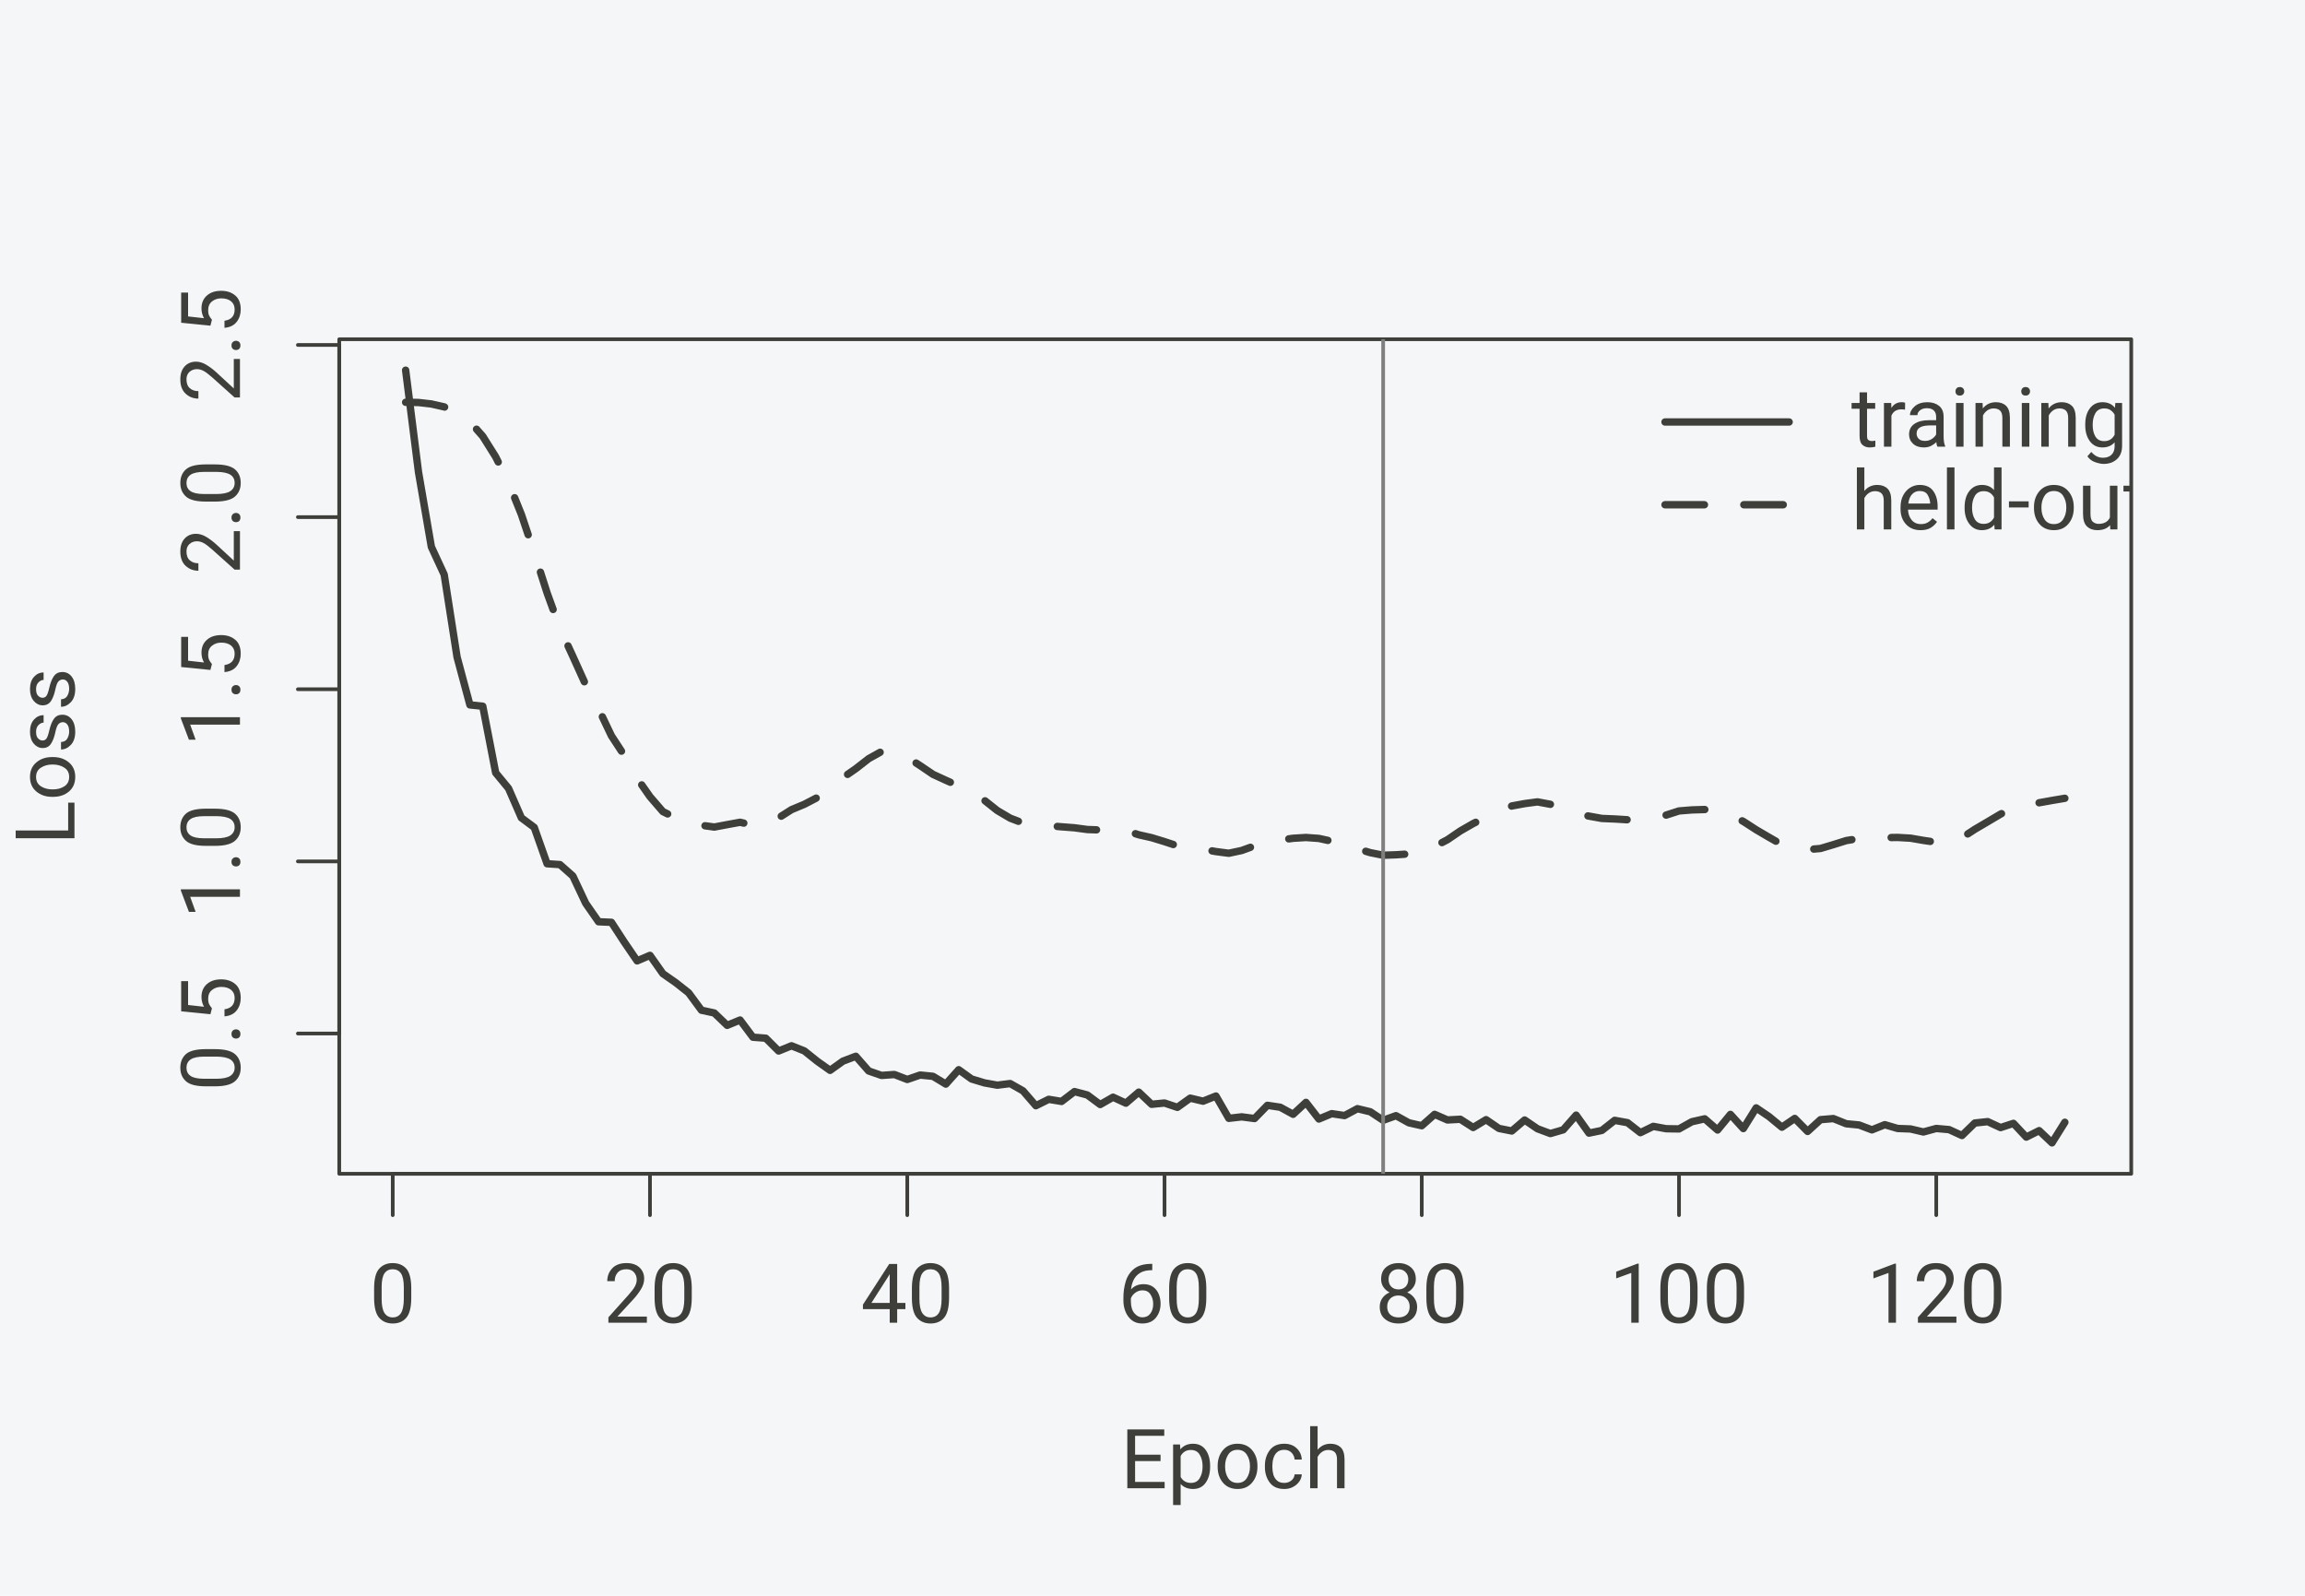
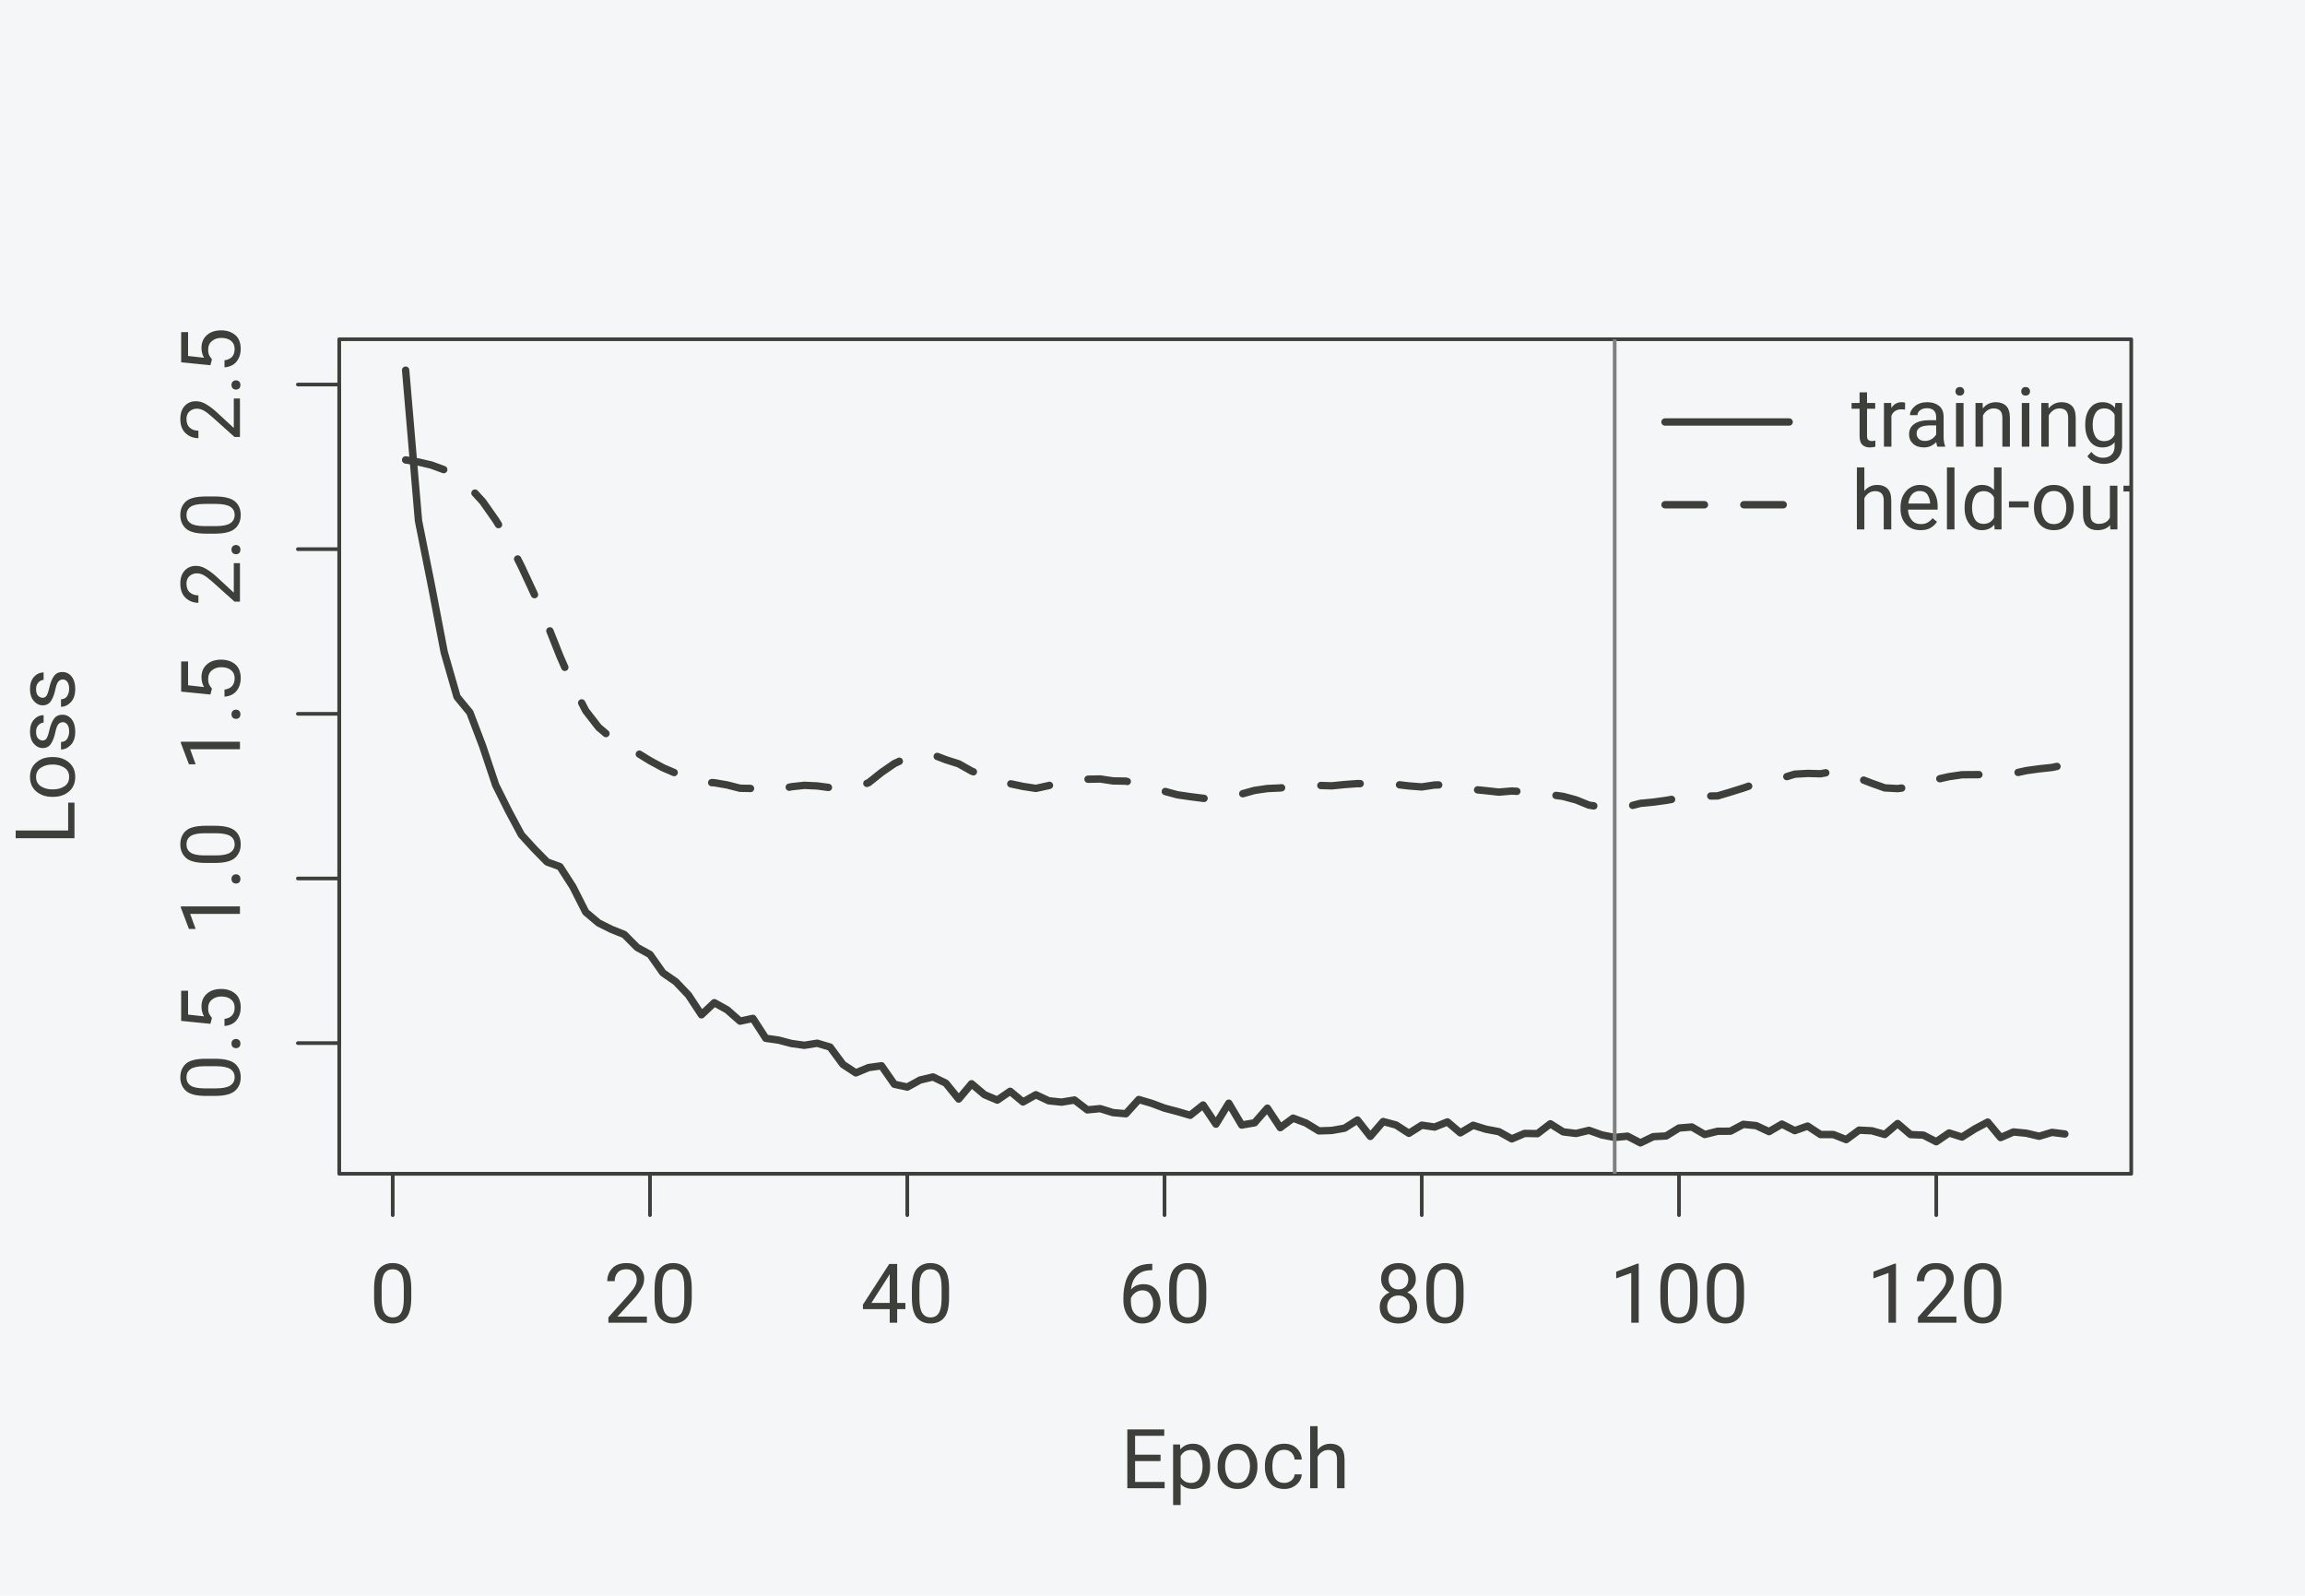
<svg xmlns="http://www.w3.org/2000/svg" width="468.00pt" height="324.00pt" viewBox="0 0 468.00 324.00">
  <g class="svglite">
    <defs>
      <style type="text/css">
    /* theme-aware-processed */
    .svglite line, .svglite polyline, .svglite polygon, .svglite path, .svglite circle {
      fill: none;
      stroke: #3E3F3A;
      stroke-linecap: round;
      stroke-linejoin: round;
      stroke-miterlimit: 10.00;
    }
    .svglite &gt; g &gt; rect {
      fill: none;
      stroke: #3E3F3A;
      stroke-linecap: round;
      stroke-linejoin: round;
      stroke-miterlimit: 10.00;
    }
    .svglite text {
      white-space: pre;
      fill: #3E3F3A;
    }
    .svglite g.glyphgroup path {
      fill: inherit;
      stroke: none;
    }
  </style>
    </defs>
    <rect class="svg-bg" width="100%" height="100%" style="stroke: none; fill: #F5F6F8;" />
    <defs>
      <clipPath id="cpMC4wMHw0NjguMDB8MC4wMHwzMjQuMDA=">
        <rect x="0.00" y="0.00" width="468.00" height="324.00" />
      </clipPath>
    </defs>
    <g clip-path="url(#cpMC4wMHw0NjguMDB8MC4wMHwzMjQuMDA=)">
</g>
    <defs>
      <clipPath id="cpNjguODh8NDMyLjcyfDY4Ljg4fDIzOC4zMg==">
        <rect x="68.88" y="68.88" width="363.84" height="169.44" />
      </clipPath>
    </defs>
    <g clip-path="url(#cpNjguODh8NDMyLjcyfDY4Ljg4fDIzOC4zMg==)">
-       <polyline points="82.36,75.16 84.97,95.85 87.58,111.03 90.19,116.67 92.80,133.40 95.41,143.12 98.02,143.39 100.64,156.90 103.25,160.07 105.86,166.05 108.47,167.99 111.08,175.37 113.69,175.54 116.31,177.86 118.92,183.40 121.53,187.15 124.14,187.26 126.75,191.27 129.36,195.09 131.97,193.97 134.59,197.69 137.20,199.51 139.81,201.57 142.42,205.11 145.03,205.67 147.64,208.18 150.26,207.10 152.87,210.59 155.48,210.79 158.09,213.39 160.70,212.33 163.31,213.37 165.92,215.46 168.54,217.32 171.15,215.45 173.76,214.46 176.37,217.44 178.98,218.35 181.59,218.16 184.21,219.17 186.82,218.27 189.43,218.53 192.04,220.11 194.65,217.19 197.26,219.07 199.87,219.86 202.49,220.33 205.10,220.00 207.71,221.48 210.32,224.50 212.93,223.20 215.54,223.63 218.16,221.63 220.77,222.32 223.38,224.26 225.99,222.77 228.60,223.98 231.21,221.74 233.82,224.21 236.44,223.95 239.05,224.83 241.66,222.96 244.27,223.58 246.88,222.53 249.49,227.06 252.11,226.76 254.72,227.10 257.33,224.42 259.94,224.81 262.55,226.24 265.16,223.82 267.78,227.20 270.39,226.11 273.00,226.50 275.61,225.10 278.22,225.73 280.83,227.46 283.44,226.52 286.06,227.97 288.67,228.56 291.28,226.25 293.89,227.39 296.50,227.25 299.11,228.92 301.73,227.33 304.34,229.11 306.95,229.63 309.56,227.40 312.17,229.18 314.78,230.15 317.39,229.39 320.01,226.41 322.62,230.06 325.23,229.52 327.84,227.47 330.45,227.94 333.06,229.97 335.68,228.69 338.29,229.17 340.90,229.21 343.51,227.75 346.12,227.16 348.73,229.43 351.34,226.26 353.96,229.14 356.57,224.94 359.18,226.71 361.79,228.86 364.40,227.08 367.01,229.72 369.63,227.33 372.24,227.11 374.85,228.16 377.46,228.41 380.07,229.40 382.68,228.35 385.29,229.12 387.91,229.22 390.52,229.83 393.13,229.12 395.74,229.35 398.35,230.55 400.96,228.01 403.58,227.73 406.19,228.94 408.80,228.08 411.41,230.87 414.02,229.56 416.63,232.04 419.24,227.86 " style="stroke-width: 1.50;" />
+       <polyline points="82.36,75.16 84.97,105.74 87.58,118.80 90.19,132.42 92.80,141.50 95.41,144.67 98.02,151.54 100.64,159.39 103.25,164.62 105.86,169.50 108.47,172.35 111.08,175.01 113.69,175.96 116.31,180.03 118.92,185.19 121.53,187.39 124.14,188.69 126.75,189.73 129.36,192.36 131.97,193.79 134.59,197.51 137.20,199.32 139.81,202.06 142.42,206.04 145.03,203.58 147.64,205.03 150.26,207.33 152.87,206.77 155.48,210.81 158.09,211.18 160.70,211.87 163.31,212.23 165.92,211.81 168.54,212.59 171.15,216.12 173.76,217.83 176.37,216.75 178.98,216.39 181.59,220.14 184.21,220.71 186.82,219.28 189.43,218.66 192.04,219.92 194.65,223.14 197.26,220.04 199.87,222.25 202.49,223.36 205.10,221.57 207.71,223.74 210.32,222.27 212.93,223.50 215.54,223.77 218.16,223.34 220.77,225.34 223.38,225.09 225.99,225.90 228.60,226.13 231.21,223.24 233.82,224.01 236.44,224.99 239.05,225.68 241.66,226.44 244.27,224.35 246.88,228.24 249.49,223.99 252.11,228.42 254.72,227.97 257.33,225.00 259.94,228.95 262.55,227.02 265.16,228.01 267.78,229.61 270.39,229.52 273.00,229.06 275.61,227.40 278.22,230.73 280.83,227.71 283.44,228.41 286.06,230.10 288.67,228.45 291.28,228.83 293.89,227.79 296.50,230.01 299.11,228.47 301.73,229.28 304.34,229.77 306.95,231.23 309.56,230.12 312.17,230.17 314.78,228.17 317.39,229.81 320.01,230.13 322.62,229.50 325.23,230.43 327.84,230.94 330.45,230.68 333.06,232.04 335.68,230.78 338.29,230.64 340.90,229.03 343.51,228.82 346.12,230.34 348.73,229.69 351.34,229.67 353.96,228.28 356.57,228.54 359.18,229.76 361.79,228.23 364.40,229.56 367.01,228.63 369.63,230.35 372.24,230.35 374.85,231.38 377.46,229.46 380.07,229.59 382.68,230.34 385.29,228.12 387.91,230.36 390.52,230.47 393.13,231.81 395.74,230.03 398.35,230.86 400.96,229.21 403.58,227.82 406.19,230.97 408.80,229.83 411.41,230.08 414.02,230.70 416.63,229.91 419.24,230.24 " style="stroke-width: 1.50;" />
    </g>
    <g clip-path="url(#cpMC4wMHw0NjguMDB8MC4wMHwzMjQuMDA=)">
      <line x1="79.74" y1="238.32" x2="393.13" y2="238.32" style="stroke-width: 0.75;" />
      <line x1="79.74" y1="238.32" x2="79.74" y2="246.72" style="stroke-width: 0.75;" />
      <line x1="131.97" y1="238.32" x2="131.97" y2="246.72" style="stroke-width: 0.75;" />
      <line x1="184.21" y1="238.32" x2="184.21" y2="246.72" style="stroke-width: 0.75;" />
      <line x1="236.44" y1="238.32" x2="236.44" y2="246.72" style="stroke-width: 0.75;" />
      <line x1="288.67" y1="238.32" x2="288.67" y2="246.72" style="stroke-width: 0.75;" />
      <line x1="340.90" y1="238.32" x2="340.90" y2="246.72" style="stroke-width: 0.75;" />
      <line x1="393.13" y1="238.32" x2="393.13" y2="246.72" style="stroke-width: 0.75;" />
      <text x="79.74" y="268.56" text-anchor="middle" style="font-size: 1.4em; font-family: &quot;Roboto&quot;, -apple-system, BlinkMacSystemFont, &quot;Segoe UI&quot;, system-ui, sans-serif;">0</text>
      <text x="131.97" y="268.56" text-anchor="middle" style="font-size: 1.4em; font-family: &quot;Roboto&quot;, -apple-system, BlinkMacSystemFont, &quot;Segoe UI&quot;, system-ui, sans-serif;">20</text>
      <text x="184.21" y="268.56" text-anchor="middle" style="font-size: 1.4em; font-family: &quot;Roboto&quot;, -apple-system, BlinkMacSystemFont, &quot;Segoe UI&quot;, system-ui, sans-serif;">40</text>
      <text x="236.44" y="268.56" text-anchor="middle" style="font-size: 1.4em; font-family: &quot;Roboto&quot;, -apple-system, BlinkMacSystemFont, &quot;Segoe UI&quot;, system-ui, sans-serif;">60</text>
      <text x="288.67" y="268.56" text-anchor="middle" style="font-size: 1.4em; font-family: &quot;Roboto&quot;, -apple-system, BlinkMacSystemFont, &quot;Segoe UI&quot;, system-ui, sans-serif;">80</text>
      <text x="340.90" y="268.56" text-anchor="middle" style="font-size: 1.4em; font-family: &quot;Roboto&quot;, -apple-system, BlinkMacSystemFont, &quot;Segoe UI&quot;, system-ui, sans-serif;">100</text>
      <text x="393.13" y="268.56" text-anchor="middle" style="font-size: 1.4em; font-family: &quot;Roboto&quot;, -apple-system, BlinkMacSystemFont, &quot;Segoe UI&quot;, system-ui, sans-serif;">120</text>
-       <line x1="68.88" y1="209.84" x2="68.88" y2="70.04" style="stroke-width: 0.75;" />
-       <line x1="68.88" y1="209.84" x2="60.48" y2="209.84" style="stroke-width: 0.75;" />
-       <line x1="68.88" y1="174.89" x2="60.48" y2="174.89" style="stroke-width: 0.75;" />
-       <line x1="68.88" y1="139.94" x2="60.48" y2="139.94" style="stroke-width: 0.75;" />
-       <line x1="68.88" y1="104.99" x2="60.48" y2="104.99" style="stroke-width: 0.75;" />
-       <line x1="68.88" y1="70.04" x2="60.48" y2="70.04" style="stroke-width: 0.75;" />
-       <text transform="translate(48.72,209.84) rotate(-90)" text-anchor="middle" style="font-size: 1.4em; font-family: &quot;Roboto&quot;, -apple-system, BlinkMacSystemFont, &quot;Segoe UI&quot;, system-ui, sans-serif;">0.5</text>
-       <text transform="translate(48.72,174.89) rotate(-90)" text-anchor="middle" style="font-size: 1.4em; font-family: &quot;Roboto&quot;, -apple-system, BlinkMacSystemFont, &quot;Segoe UI&quot;, system-ui, sans-serif;">1.0</text>
-       <text transform="translate(48.72,139.94) rotate(-90)" text-anchor="middle" style="font-size: 1.4em; font-family: &quot;Roboto&quot;, -apple-system, BlinkMacSystemFont, &quot;Segoe UI&quot;, system-ui, sans-serif;">1.5</text>
-       <text transform="translate(48.72,104.99) rotate(-90)" text-anchor="middle" style="font-size: 1.4em; font-family: &quot;Roboto&quot;, -apple-system, BlinkMacSystemFont, &quot;Segoe UI&quot;, system-ui, sans-serif;">2.0</text>
-       <text transform="translate(48.72,70.04) rotate(-90)" text-anchor="middle" style="font-size: 1.4em; font-family: &quot;Roboto&quot;, -apple-system, BlinkMacSystemFont, &quot;Segoe UI&quot;, system-ui, sans-serif;">2.5</text>
+       <line x1="68.88" y1="211.79" x2="68.88" y2="78.07" style="stroke-width: 0.75;" />
+       <line x1="68.88" y1="211.79" x2="60.48" y2="211.79" style="stroke-width: 0.75;" />
+       <line x1="68.88" y1="178.36" x2="60.48" y2="178.36" style="stroke-width: 0.75;" />
+       <line x1="68.88" y1="144.93" x2="60.48" y2="144.93" style="stroke-width: 0.75;" />
+       <line x1="68.88" y1="111.50" x2="60.48" y2="111.50" style="stroke-width: 0.75;" />
+       <line x1="68.88" y1="78.07" x2="60.48" y2="78.07" style="stroke-width: 0.75;" />
+       <text transform="translate(48.72,211.79) rotate(-90)" text-anchor="middle" style="font-size: 1.4em; font-family: &quot;Roboto&quot;, -apple-system, BlinkMacSystemFont, &quot;Segoe UI&quot;, system-ui, sans-serif;">0.5</text>
+       <text transform="translate(48.72,178.36) rotate(-90)" text-anchor="middle" style="font-size: 1.4em; font-family: &quot;Roboto&quot;, -apple-system, BlinkMacSystemFont, &quot;Segoe UI&quot;, system-ui, sans-serif;">1.0</text>
+       <text transform="translate(48.72,144.93) rotate(-90)" text-anchor="middle" style="font-size: 1.4em; font-family: &quot;Roboto&quot;, -apple-system, BlinkMacSystemFont, &quot;Segoe UI&quot;, system-ui, sans-serif;">1.5</text>
+       <text transform="translate(48.72,111.50) rotate(-90)" text-anchor="middle" style="font-size: 1.4em; font-family: &quot;Roboto&quot;, -apple-system, BlinkMacSystemFont, &quot;Segoe UI&quot;, system-ui, sans-serif;">2.0</text>
+       <text transform="translate(48.72,78.07) rotate(-90)" text-anchor="middle" style="font-size: 1.4em; font-family: &quot;Roboto&quot;, -apple-system, BlinkMacSystemFont, &quot;Segoe UI&quot;, system-ui, sans-serif;">2.5</text>
      <polygon points="68.88,238.32 432.72,238.32 432.72,68.88 68.88,68.88 " style="stroke-width: 0.75;" />
      <text x="250.80" y="302.16" text-anchor="middle" style="font-size: 1.4em; font-family: &quot;Roboto&quot;, -apple-system, BlinkMacSystemFont, &quot;Segoe UI&quot;, system-ui, sans-serif;">Epoch</text>
      <text transform="translate(15.12,153.60) rotate(-90)" text-anchor="middle" style="font-size: 1.4em; font-family: &quot;Roboto&quot;, -apple-system, BlinkMacSystemFont, &quot;Segoe UI&quot;, system-ui, sans-serif;">Loss</text>
    </g>
    <g clip-path="url(#cpNjguODh8NDMyLjcyfDY4Ljg4fDIzOC4zMg==)">
-       <polyline points="82.36,81.68 84.97,81.72 87.58,82.02 90.19,82.61 92.80,83.78 95.41,85.62 98.02,88.58 100.64,92.76 103.25,97.98 105.86,104.46 108.47,112.24 111.08,120.38 113.69,127.57 116.31,133.26 118.92,139.03 121.53,143.91 124.14,149.39 126.75,153.38 129.36,158.03 131.97,161.75 134.59,164.78 137.20,166.06 139.81,166.98 142.42,167.56 145.03,167.92 147.64,167.43 150.26,166.95 152.87,167.54 155.48,167.13 158.09,166.05 160.70,164.39 163.31,163.30 165.92,161.94 168.54,159.89 171.15,157.88 173.76,156.07 176.37,154.04 178.98,152.58 181.59,152.46 184.21,153.76 186.82,155.45 189.43,157.22 192.04,158.42 194.65,159.58 197.26,161.01 199.87,162.49 202.49,164.57 205.10,166.11 207.71,167.11 210.32,167.45 212.93,167.65 215.54,167.87 218.16,168.07 220.77,168.42 223.38,168.51 225.99,168.50 228.60,168.64 231.21,169.49 233.82,170.08 236.44,170.88 239.05,171.74 241.66,171.95 244.27,172.43 246.88,172.90 249.49,173.24 252.11,172.68 254.72,171.73 257.33,170.95 259.94,170.56 262.55,170.20 265.16,170.04 267.78,170.23 270.39,170.80 273.00,171.53 275.61,172.33 278.22,173.12 280.83,173.64 283.44,173.55 286.06,173.38 288.67,172.81 291.28,171.85 293.89,170.49 296.50,168.71 299.11,167.21 301.73,165.92 304.34,164.84 306.95,163.64 309.56,163.16 312.17,162.81 314.78,163.30 317.39,164.24 320.01,165.20 322.62,165.70 325.23,166.17 327.84,166.28 330.45,166.44 333.06,166.40 335.68,165.92 338.29,165.49 340.90,164.65 343.51,164.44 346.12,164.36 348.73,164.73 351.34,165.45 353.96,166.78 356.57,168.47 359.18,170.00 361.79,171.49 364.40,172.24 367.01,172.50 369.63,172.27 372.24,171.49 374.85,170.67 377.46,170.24 380.07,170.09 382.68,170.07 385.29,170.03 387.91,170.18 390.52,170.63 393.13,171.01 395.74,171.00 398.35,170.08 400.96,168.38 403.58,166.84 406.19,165.29 408.80,164.04 411.41,163.46 414.02,162.99 416.63,162.52 419.24,162.08 " style="stroke-width: 1.50; stroke-dasharray: 8.00,8.00;" />
-       <line x1="280.83" y1="238.32" x2="280.83" y2="68.88" style="stroke-width: 0.75; stroke: #7F7F7F;" />
+       <polyline points="82.36,93.38 84.97,93.81 87.58,94.42 90.19,95.38 92.80,96.87 95.41,98.99 98.02,101.85 100.64,105.58 103.25,109.80 105.86,115.00 108.47,120.61 111.08,126.66 113.69,133.23 116.31,139.23 118.92,144.29 121.53,147.66 124.14,149.88 126.75,151.50 129.36,152.84 131.97,154.45 134.59,155.87 137.20,156.99 139.81,158.21 142.42,158.82 145.03,158.92 147.64,159.37 150.26,160.04 152.87,160.09 155.48,160.64 158.09,160.30 160.70,159.73 163.31,159.45 165.92,159.57 168.54,159.92 171.15,160.16 173.76,159.94 176.37,158.91 178.98,156.83 181.59,155.03 184.21,153.82 186.82,153.21 189.43,153.25 192.04,154.25 194.65,155.08 197.26,156.55 199.87,157.58 202.49,158.49 205.10,159.12 207.71,159.67 210.32,160.07 212.93,159.50 215.54,158.74 218.16,158.15 220.77,158.21 223.38,158.16 225.99,158.55 228.60,158.60 231.21,159.21 233.82,159.84 236.44,160.66 239.05,161.37 241.66,161.75 244.27,162.08 246.88,162.28 249.49,161.93 252.11,161.21 254.72,160.48 257.33,160.10 259.94,159.98 262.55,159.65 265.16,159.54 267.78,159.47 270.39,159.55 273.00,159.29 275.61,159.10 278.22,159.13 280.83,159.12 283.44,159.26 286.06,159.57 288.67,159.77 291.28,159.38 293.89,159.34 296.50,159.71 299.11,160.28 301.73,160.54 304.34,160.83 306.95,160.60 309.56,160.76 312.17,160.92 314.78,161.34 317.39,161.70 320.01,162.41 322.62,163.47 325.23,163.87 327.84,164.17 330.45,163.79 333.06,163.11 335.68,162.86 338.29,162.50 340.90,162.05 343.51,161.95 346.12,161.63 348.73,161.60 351.34,160.82 353.96,160.00 356.57,159.09 359.18,158.51 361.79,157.99 364.40,157.18 367.01,157.03 369.63,157.10 372.24,156.63 374.85,157.10 377.46,158.03 380.07,159.04 382.68,159.97 385.29,160.11 387.91,159.78 390.52,159.05 393.13,158.27 395.74,157.68 398.35,157.30 400.96,157.28 403.58,157.27 406.19,157.35 408.80,157.04 411.41,156.46 414.02,156.10 416.63,155.82 419.24,155.28 " style="stroke-width: 1.50; stroke-dasharray: 8.00,8.00;" />
+       <line x1="327.84" y1="238.32" x2="327.84" y2="68.88" style="stroke-width: 0.75; stroke: #7F7F7F;" />
      <line x1="338.06" y1="85.68" x2="363.26" y2="85.68" style="stroke-width: 1.50;" />
      <line x1="338.06" y1="102.48" x2="363.26" y2="102.48" style="stroke-width: 1.50; stroke-dasharray: 8.00,8.00;" />
      <text x="375.86" y="90.69" style="font-size: 1.4em; font-family: &quot;Roboto&quot;, -apple-system, BlinkMacSystemFont, &quot;Segoe UI&quot;, system-ui, sans-serif;">training</text>
      <text x="375.86" y="107.49" style="font-size: 1.4em; font-family: &quot;Roboto&quot;, -apple-system, BlinkMacSystemFont, &quot;Segoe UI&quot;, system-ui, sans-serif;">held-out</text>
    </g>
  </g>
</svg>
